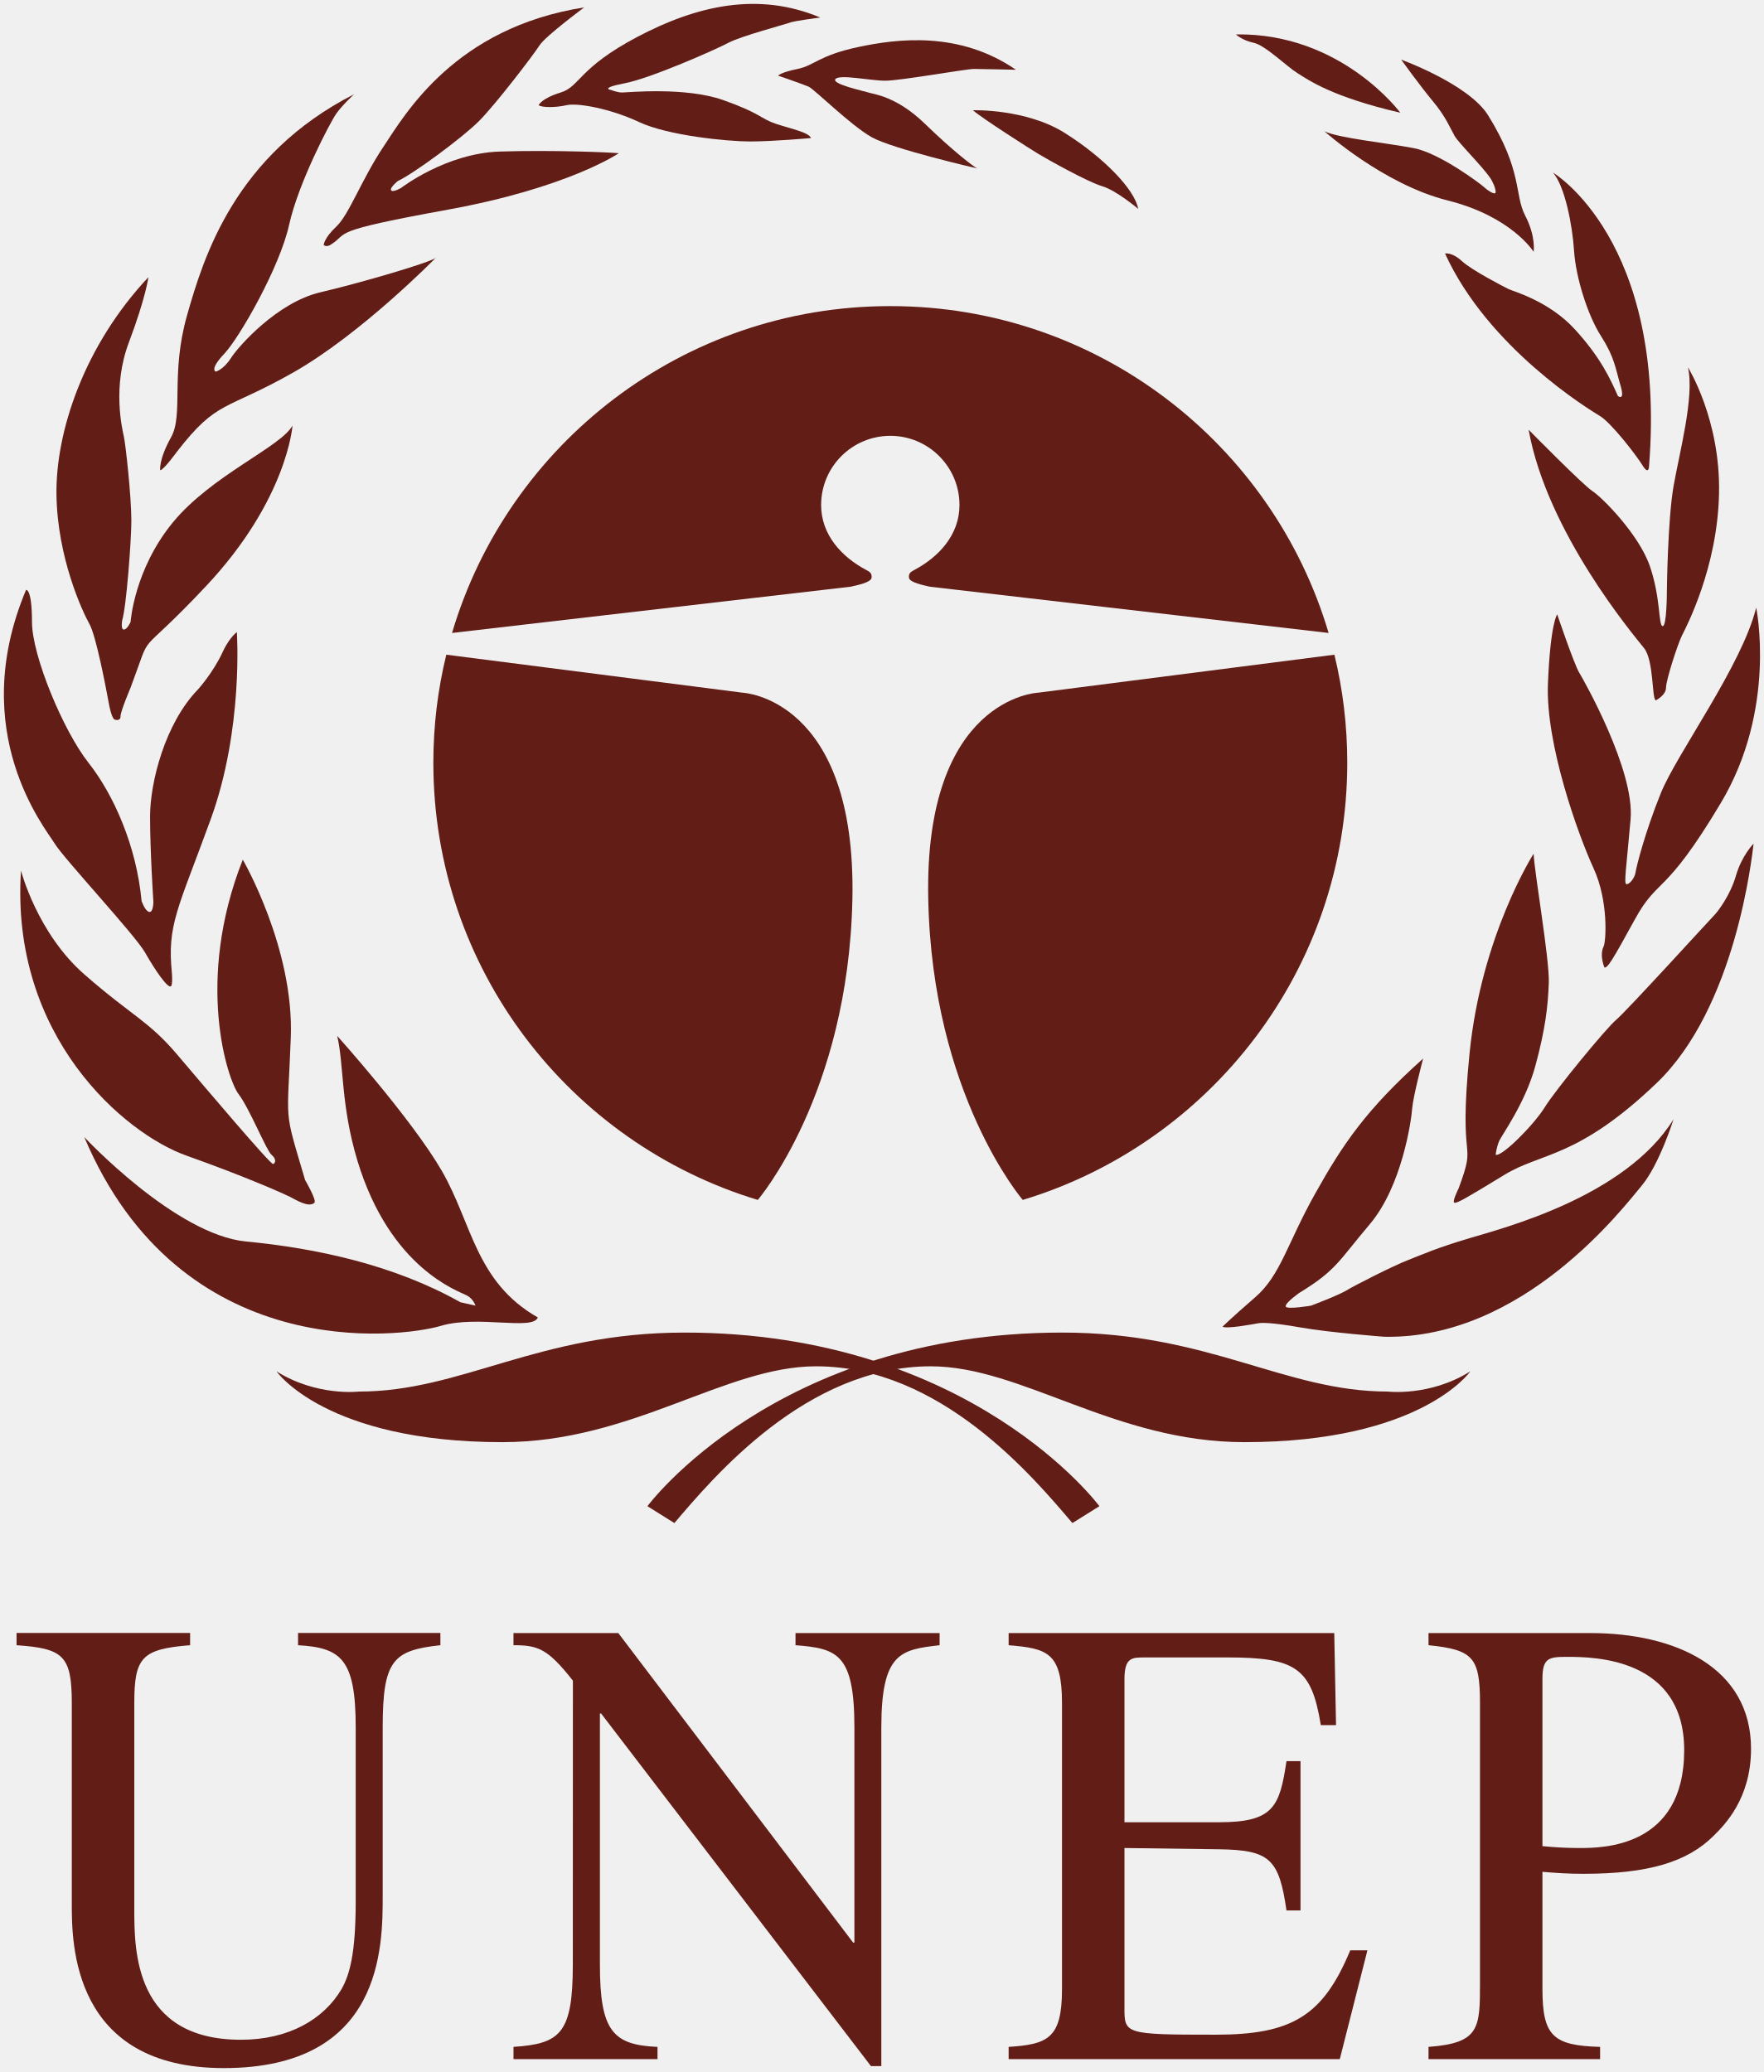
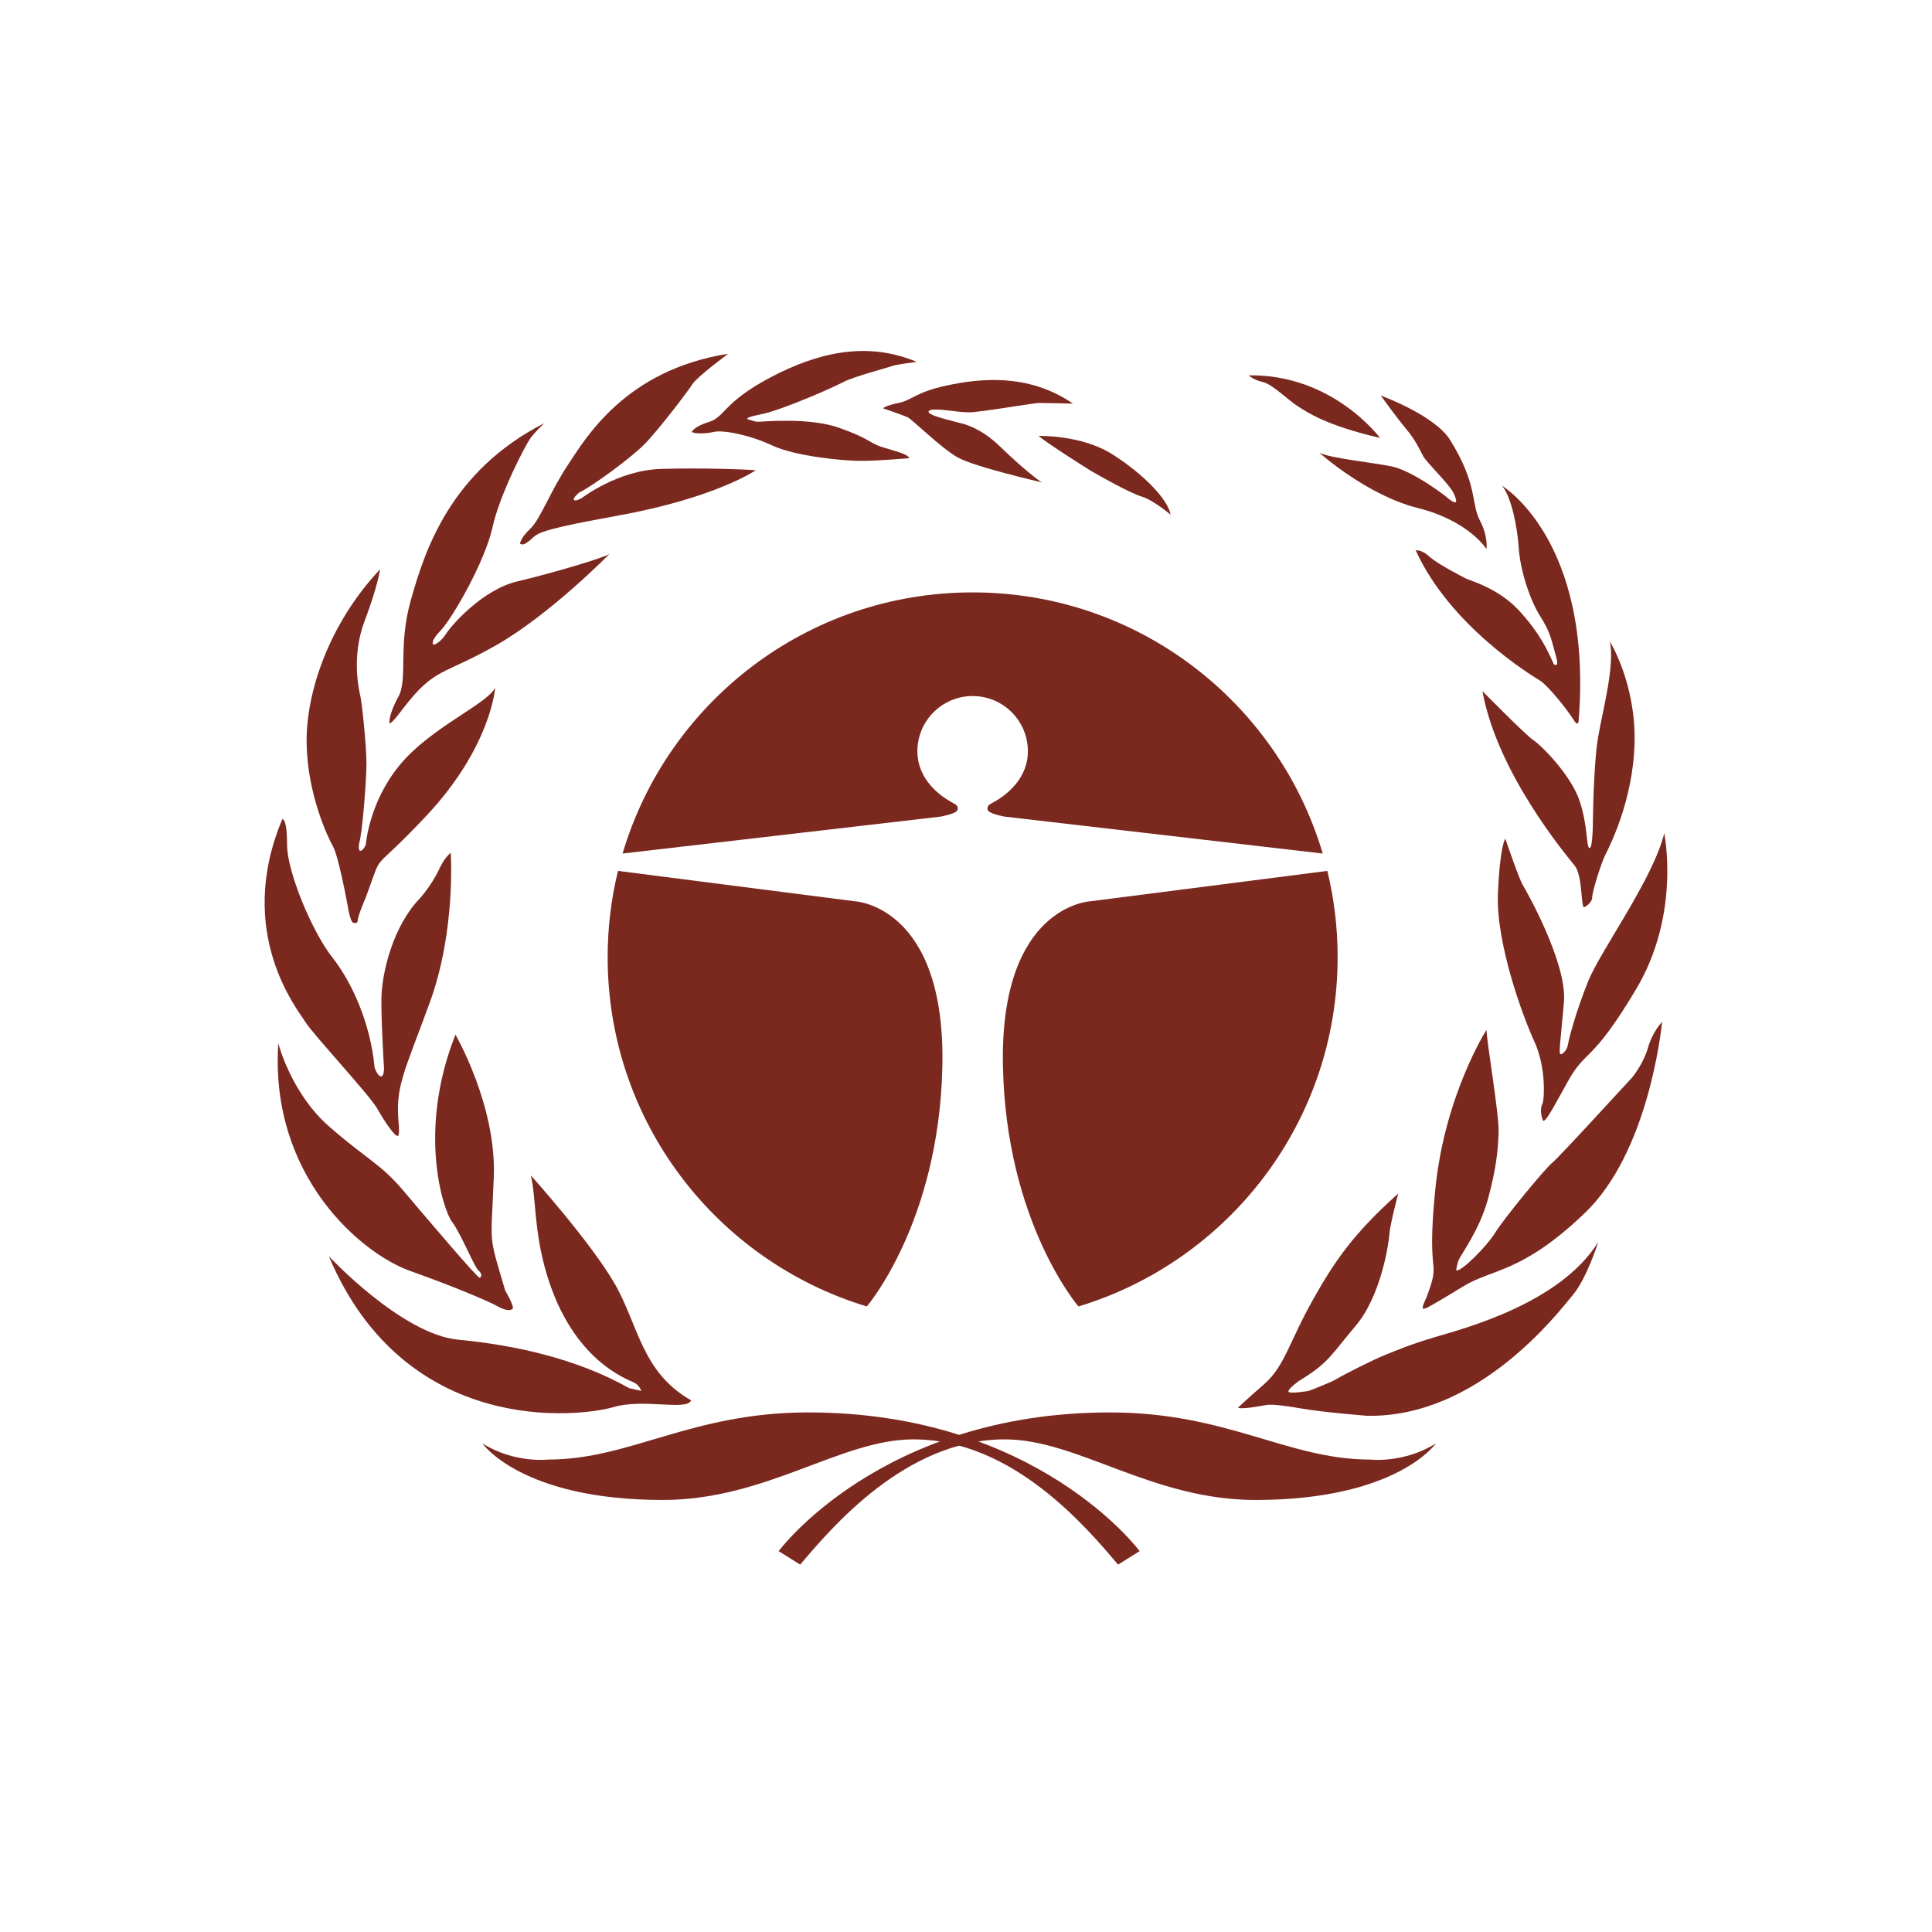
- <svg xmlns="http://www.w3.org/2000/svg" width="183" height="215">
-   <path d="M747.01 622.406c-19.48-5.89-33.66-23.97-33.66-45.365 0-3.865.465-7.62 1.345-11.21l30.75 3.945s11.815.52 11.38 21.43c-.43 20.3-9.815 31.2-9.815 31.2m27.49 0c19.48-5.89 33.665-23.97 33.665-45.365 0-3.865-.46-7.62-1.335-11.21l-30.765 3.945s-11.815.52-11.37 21.43c.415 20.3 9.805 31.2 9.805 31.2m-13.74-79.285c3.95 0 7.175 3.21 7.175 7.18 0 3.075-2.125 5.38-4.7 6.745-.3.17-.605.31-.54.8.07.505 1.535.78 2.165.93l41.37 4.8c-5.81-19.61-23.96-33.915-45.445-33.915h-.06c-21.49 0-39.635 14.305-45.435 33.915l41.355-4.8c.63-.15 2.105-.425 2.17-.93.06-.49-.235-.63-.545-.8-2.575-1.365-4.69-3.67-4.69-6.745 0-3.97 3.215-7.18 7.18-7.18m18.89 112.815 2.8-1.75s-13.3-18.015-43.035-18.015c-15.225 0-23.095 6.12-33.765 6.12 0 0-4.38.535-8.57-2.095 0 0 5.07 7.345 23.44 7.345 13.465 0 23.085-7.87 32.535-7.87 12.955 0 22.575 11.55 26.595 16.265" style="fill:#621E16;fill-opacity:1;fill-rule:nonzero;stroke:none" transform="translate(-668.392 -497.897)" />
-   <path d="m738.355 655.936-2.795-1.75s13.295-18.015 43.045-18.015c15.215 0 23.085 6.12 33.76 6.12 0 0 4.38.535 8.565-2.095 0 0-5.065 7.345-23.435 7.345-13.475 0-23.095-7.87-32.545-7.87-12.93 0-22.57 11.55-26.595 16.265m-14.165-21.335c-.515 1.395-6.21-.27-10.05.87-4.295 1.27-27.035 4.025-37.005-19.585 0 0 9.455 10.135 16.79 10.835 7.345.7 15.395 2.45 22.225 6.3l1.57.355s-.22-.705-.88-1.05c-.895-.48-7.965-2.77-11.37-14-1.74-5.775-1.39-9.975-2.095-12.94 0 0 7.7 8.57 10.845 13.99 3.145 5.425 3.5 11.545 9.97 15.225" style="fill:#621E16;fill-opacity:1;fill-rule:nonzero;stroke:none" transform="translate(-668.392 -497.897)" />
-   <path d="M701.015 622.696c-.58.57-2.01-.345-2.535-.61-.52-.26-4.305-1.985-10.765-4.285-6.385-2.27-18.28-12.335-17.145-29.565 0 0 1.665 6.47 6.565 10.76 4.885 4.285 6.655 4.81 9.62 8.305 2.97 3.5 9.71 11.46 9.97 11.38.265-.09.355-.53-.17-.965s-2.275-4.805-3.42-6.3c-1.13-1.485-4.54-11.725.445-24.315 0 0 5.335 9.18 4.98 18.455-.345 9.27-.79 7.085 1.485 14.785 0 0 1.225 2.1.97 2.355" style="fill:#621E16;fill-opacity:1;fill-rule:nonzero;stroke:none" transform="translate(-668.392 -497.897)" />
-   <path d="M686.135 600.226c-.3.31-1.66-1.665-2.7-3.5-1.055-1.84-8.395-9.71-9.365-11.29-.955-1.575-9.185-11.55-2.975-26.33 0 0 .615-.175.615 3.325 0 3.495 3.24 11.285 5.86 14.61 2.62 3.32 4.985 8.66 5.51 14.345 0 0 .355 1.05.79 1.135.435.09.435-1.045.435-1.045s-.345-5.25-.345-8.84 1.57-9.71 4.98-13.21c0 0 1.575-1.75 2.54-3.845 0 0 .605-1.405 1.485-2.095 0 0 .7 10.055-2.71 19.415-3.41 9.365-4.545 10.935-4.025 16.01 0 0 .09 1.135-.095 1.315" style="fill:#621E16;fill-opacity:1;fill-rule:nonzero;stroke:none" transform="translate(-668.392 -497.897)" />
-   <path d="M680.36 572.581c-.345 0-.605-1.225-.77-2.19-.18-.965-1.225-6.56-1.94-7.785-.69-1.225-3.31-6.82-3.4-13.385-.09-6.56 2.885-15.475 9.54-22.565 0 0-.265 2.1-2.015 6.735-1.76 4.635-.705 9.005-.535 9.795.18.785.78 6.205.78 8.745 0 2.015-.515 8.925-.95 10.33 0 0-.175.96.17.96.355 0 .7-.79.7-.79s.36-5.42 4.38-10.32c4.015-4.9 11.275-7.875 12.42-10.065 0 0-.525 7.705-9.015 16.715-7.55 8.02-5.33 3.935-7.785 10.49 0 0-1.045 2.45-1.045 2.975s-.535.355-.535.355" style="fill:#621E16;fill-opacity:1;fill-rule:nonzero;stroke:none" transform="translate(-668.392 -497.897)" />
-   <path d="M685.015 546.686s-.185-1.05 1.12-3.41c1.325-2.36-.08-6.565 1.67-12.685 1.74-6.125 4.985-16.62 17.32-22.915 0 0-1.225 1.135-1.84 2.005-.62.875-3.935 7.18-4.9 11.55-.96 4.38-5.155 11.72-6.735 13.385-1.57 1.66-.87 1.84-.87 1.84s.78-.18 1.57-1.405c.785-1.225 4.81-5.775 9.265-6.82 4.47-1.05 11.55-3.15 11.995-3.59 0 0-7.705 7.88-14.79 11.905-7.08 4.015-7.86 2.79-12.065 8.215 0 0-1.395 1.925-1.74 1.925" style="fill:#621E16;fill-opacity:1;fill-rule:nonzero;stroke:none" transform="translate(-668.392 -497.897)" />
-   <path d="M701.975 523.331s0-.695 1.31-1.925c1.315-1.225 2.62-4.895 4.905-8.31 2.265-3.415 7.425-12.33 20.81-14.43 0 0-4.02 2.975-4.635 3.94-.605.955-4.545 6.12-6.29 7.865-1.755 1.75-6.74 5.425-8.41 6.21 0 0-.87.705-.695.96.18.265 1.05-.255 1.05-.255s4.645-3.59 10.24-3.765c5.59-.17 11.45.086 12.33.175 0 0-5.25 3.59-17.755 5.86-12.505 2.275-10.155 2.365-12.07 3.59 0 0-.435.345-.79.085" style="fill:#621E16;fill-opacity:1;fill-rule:nonzero;stroke:none" transform="translate(-668.392 -497.897)" />
-   <path d="M724.275 508.811s.27-.695 2.285-1.315c2.005-.61 1.83-2.54 7.95-5.77 6.13-3.235 12.515-4.73 18.98-2.01 0 0-2.7.345-3.14.525-.44.17-5.075 1.4-6.39 2.095-1.315.705-8.045 3.68-10.755 4.2-2.71.525-1.395.705-1.395.705s.61.255 1.13.255c.53 0 6.56-.61 10.495.79 3.935 1.395 3.85 1.925 5.43 2.45 1.57.525 3.41.875 3.67 1.485 0 0-3.935.356-6.31.356-2.355 0-8.555-.61-11.54-2.02-2.975-1.395-6.385-2.01-7.52-1.745-1.14.26-2.535.26-2.89 0" style="fill:#621E16;fill-opacity:1;fill-rule:nonzero;stroke:none" transform="translate(-668.392 -497.897)" />
-   <path d="M749.12 505.746s.27-.345 2.02-.695c1.74-.35 2.185-1.4 6.295-2.275 4.105-.875 10.5-1.665 16.355 2.36 0 0-3.59-.085-4.38-.085-.78 0-7.61 1.22-9.175 1.22-1.58 0-4.725-.695-5.17-.17-.425.52 2.895 1.225 3.42 1.395.515.18 2.885.355 5.86 3.24 2.97 2.885 5.065 4.46 5.42 4.635 0 0-8.75-2.01-10.935-3.235s-5.95-4.985-6.555-5.25c-.615-.265-3.155-1.14-3.155-1.14" style="fill:#621E16;fill-opacity:1;fill-rule:nonzero;stroke:none" transform="translate(-668.392 -497.897)" />
-   <path d="M769.33 509.336s5.515-.175 9.54 2.365c4.015 2.53 7.255 5.855 7.605 7.87 0 0-2.275-1.93-3.76-2.36-1.49-.44-5.695-2.8-6.565-3.325-.875-.525-5.95-3.765-6.82-4.55m25.895 126.225s.78-.79 3.4-3.065c2.63-2.275 3.32-5.595 6.22-10.76 2.885-5.16 5.325-8.75 11.19-13.995 0 0-1.04 3.935-1.135 5.17-.08 1.225-1.05 8.035-4.37 11.98-3.325 3.935-3.5 4.815-7.355 7.17 0 0-1.485 1.045-1.395 1.4.085.35 2.63-.085 2.63-.085s2.795-1.05 3.665-1.575c.87-.53 4.815-2.54 6.39-3.15 1.57-.615 2.885-1.23 6.385-2.275 3.5-1.05 16.175-4.29 21.165-12.34 0 0-1.48 4.725-3.32 6.91-1.84 2.195-12.24 15.93-26.685 15.66 0 0-5.685-.435-8.66-.96-2.965-.52-4.025-.52-4.46-.435-.435.08-3.24.605-3.665.35" style="fill:#621E16;fill-opacity:1;fill-rule:nonzero;stroke:none" transform="translate(-668.392 -497.897)" />
-   <path d="M827.5 586.481s-5.435 8.495-6.65 20.735c-1.225 12.25.87 8.58-1.135 14 0 0-.705 1.39-.435 1.48.255.09 1.31-.525 5.16-2.875 3.845-2.375 7.6-1.67 15.82-9.54 8.23-7.87 9.895-23.53 10.06-24.845 0 0-1.225 1.225-1.83 3.325-.61 2.1-1.925 3.76-2.185 4.03-.265.255-9.19 10.055-10.24 10.925-1.05.88-6.295 7.265-7.425 9.095-1.14 1.84-4.47 5.17-5.08 4.905 0 0 .09-.79.355-1.395.255-.615 2.71-3.945 3.755-7.79 1.05-3.85 1.315-6.21 1.405-8.66.08-2.455-1.5-11.46-1.575-13.39" style="fill:#621E16;fill-opacity:1;fill-rule:nonzero;stroke:none" transform="translate(-668.392 -497.897)" />
-   <path d="M834.85 598.296s-.55-1.27-.09-2.185c.255-.525.525-4.725-1.05-8.135-1.57-3.41-4.99-12.865-4.725-19.16.26-6.3.96-7.17.96-7.17s1.75 5.16 2.275 6.03c.53.88 5.775 10.155 5.34 15.225-.445 5.075-.705 6.645-.445 6.735.275.09.88-.615.96-1.225.095-.615.965-4.115 2.625-8.225 1.665-4.105 8.395-13.205 9.89-19.24 0 0 2.185 10.5-3.68 20.29-5.855 9.805-6.475 7.61-8.915 12.075-2.445 4.46-2.8 4.985-3.145 4.985" style="fill:#621E16;fill-opacity:1;fill-rule:nonzero;stroke:none" transform="translate(-668.392 -497.897)" />
-   <path d="M840.18 570.566c-.435-.09-.18-4.115-1.23-5.425-1.045-1.31-10.055-11.98-11.97-22.655 0 0 5.675 5.775 6.64 6.385.96.615 4.81 4.465 5.945 7.79 1.135 3.32.87 6.125 1.315 6.205.445.085.445-3.67.445-3.67s.08-7.345.69-10.845c.615-3.5 2.195-9.36 1.495-12.34 0 0 3.4 5.425 3.225 13.13-.17 7.69-3.405 13.81-3.84 14.69-.445.88-1.66 4.64-1.66 5.42 0 .79-1.055 1.315-1.055 1.315" style="fill:#621E16;fill-opacity:1;fill-rule:nonzero;stroke:none" transform="translate(-668.392 -497.897)" />
-   <path d="M829.51 515.806s11.815 7 9.965 30.445c0 0 0 1.045-.69-.085-.71-1.14-3.235-4.38-4.38-5.085-1.14-.69-11.63-7.075-16.095-16.875 0 0 .7-.18 1.75.785 1.055.965 4.29 2.625 4.815 2.89.525.26 4.2 1.23 6.91 4.195 2.71 2.975 3.675 5.16 4.46 6.915 0 0 .78.61.255-1.14-.515-1.745-.605-2.885-2.005-5.075-1.405-2.185-2.62-6.12-2.8-8.83-.17-2.715-.96-6.735-2.185-8.14" style="fill:#621E16;fill-opacity:1;fill-rule:nonzero;stroke:none" transform="translate(-668.392 -497.897)" />
-   <path d="M827.5 524.026s.26-1.57-.875-3.755c-1.14-2.19-.25-4.62-3.85-10.41-2.015-3.24-9.015-5.775-9.015-5.775s2.015 2.8 3.33 4.37c1.31 1.58 1.745 2.715 2.19 3.51.435.78 2.855 3.12 3.755 4.455.175.26.525.965.525 1.4s-.96-.265-1.225-.525c-.27-.265-4.54-3.5-7.26-4.025-2.71-.525-7.87-1.05-9.275-1.75 0 0 6.13 5.51 12.775 7.175 6.655 1.665 8.925 5.33 8.925 5.33" style="fill:#621E16;fill-opacity:1;fill-rule:nonzero;stroke:none" transform="translate(-668.392 -497.897)" />
-   <path d="M813.67 509.596s-6.12-8.305-17.055-8.13c0 0 .615.61 1.84.87 1.22.265 3.41 2.45 4.55 3.155 1.135.7 3.5 2.44 10.665 4.105m-99.59 159.015c-4.905.535-5.985 1.535-5.985 8.545v17.44c0 5.335 0 17.895-16.48 17.895-15.775 0-15.775-13.02-15.775-17.025v-20.84c0-4.95-.89-5.675-5.73-6.015v-1.27h18.005v1.27c-5.025.4-5.79 1.27-5.79 6.015v21.37c0 4.275 0 13.555 11.065 13.555 4.97 0 8.6-2.13 10.44-5.265.835-1.475 1.465-3.68 1.465-9.09v-18.04c0-7.14-1.53-8.28-5.98-8.545v-1.27h14.765zm51.795 0c-4.015.47-6.05.74-6.05 8.555v35.12h-1.075l-28-36.595h-.12v26.055c0 6.875 1.33 8.35 5.975 8.545v1.27h-14.94v-1.27c4.825-.33 6.155-1.335 6.155-8.545l.008-29.455c-2.62-3.34-3.635-3.68-6.165-3.68v-1.26h10.875l24.365 32.12h.13v-22.305c0-7.685-1.785-8.215-6.11-8.555v-1.26h14.95v1.26zm41.515 42.95h-34.355v-1.27c4.065-.27 5.535-.865 5.535-6.005v-29.66c0-5.275-1.53-5.675-5.535-6.015v-1.26h33.78l.185 9.55h-1.58c-.96-5.945-2.61-7.02-9.675-7.02h-8.585c-1.345 0-2.11 0-2.11 2.275v14.825h9.81c5.655 0 6.29-1.6 7-6.34h1.455v15.49h-1.455c-.775-5.34-1.725-6.27-7-6.345l-9.81-.13v16.555c0 2.745 0 2.815 9.49 2.815 7.95 0 11.13-2.005 13.935-8.755h1.78zm9.205-44.21h16.79c8.785 0 16.67 3.535 16.67 12.015 0 5.21-2.805 7.955-3.88 9.02-2.735 2.735-6.815 3.945-13.495 3.945-1.525 0-2.735-.075-4.265-.205v12.16c0 4.865 1.095 5.87 5.98 6.005v1.27h-17.8v-1.27c5.34-.4 5.34-1.94 5.34-6.745v-28.92c0-4.745-.705-5.545-5.34-6.015zm11.82 22.11c1.21.12 2.48.195 3.82.195 2.355 0 10.885 0 10.885-10.155 0-9.55-9.295-9.68-12.09-9.68-1.91 0-2.615.06-2.615 2.275z" style="fill:#621E16;fill-opacity:1;fill-rule:nonzero;stroke:none" transform="translate(-668.392 -497.897)" />
+ <svg xmlns="http://www.w3.org/2000/svg" width="600" viewBox="0 0 450 450" height="600" version="1.0">
+   <path fill="#fff" d="M-45-45h540v540H-45z" />
+   <path fill="#fff" d="M-45-45h540v540H-45z" />
+   <path fill="#7b281f" d="M201.895 304.297c-34.934-10.559-60.36-42.98-60.36-81.348 0-6.93.832-13.664 2.41-20.101l55.145 7.074s21.183.933 20.406 38.43c-.773 36.402-17.601 55.945-17.601 55.945m49.296 0c34.93-10.559 60.368-42.98 60.368-81.348 0-6.93-.825-13.664-2.395-20.101l-55.168 7.074s-21.187.933-20.39 38.43c.746 36.402 17.585 55.945 17.585 55.945M226.55 162.121c7.083 0 12.868 5.758 12.868 12.879 0 5.512-3.813 9.645-8.43 12.094-.535.304-1.082.554-.968 1.433.128.907 2.753 1.399 3.882 1.668l74.188 8.61c-10.418-35.168-42.965-60.82-81.492-60.82h-.11c-38.535 0-71.074 25.652-81.476 60.82l74.16-8.61c1.129-.27 3.773-.761 3.89-1.668.11-.879-.421-1.129-.976-1.433-4.617-2.45-8.41-6.582-8.41-12.094 0-7.121 5.765-12.879 12.875-12.879m33.875 202.305 5.02-3.137s-23.848-32.309-77.173-32.309c-27.3 0-41.414 10.977-60.546 10.977 0 0-7.856.961-15.368-3.758 0 0 9.09 13.172 42.032 13.172 24.148 0 41.398-14.113 58.343-14.113 23.23 0 40.48 20.71 47.692 29.168" />
+   <path fill="#7b281f" d="m186.375 364.426-5.012-3.137s23.84-32.309 77.188-32.309c27.285 0 41.398 10.977 60.539 10.977 0 0 7.855.961 15.36-3.758 0 0-9.083 13.172-42.024 13.172-24.164 0-41.414-14.113-58.36-14.113-23.187 0-40.476 20.71-47.691 29.168m-25.402-38.258c-.922 2.5-11.137-.484-18.024 1.559-7.699 2.277-48.476 7.218-66.355-35.122 0 0 16.953 18.176 30.105 19.43 13.172 1.258 27.61 4.395 39.856 11.297l2.816.64s-.394-1.265-1.578-1.886c-1.606-.86-14.285-4.965-20.39-25.102-3.118-10.359-2.493-17.89-3.755-23.207 0 0 13.805 15.368 19.446 25.09 5.64 9.727 6.277 20.7 17.879 27.301" />
+   <path fill="#7b281f" d="M119.414 304.82c-1.039 1.02-3.602-.62-4.543-1.093-.933-.47-7.723-3.563-19.305-7.688-11.449-4.07-32.78-22.117-30.746-53.016 0 0 2.985 11.602 11.774 19.297 8.758 7.684 11.933 8.625 17.25 14.89 5.324 6.278 17.41 20.552 17.879 20.407.472-.16.636-.949-.305-1.73-.941-.778-4.082-8.614-6.133-11.297-2.027-2.66-8.14-21.024.797-43.602 0 0 9.566 16.461 8.93 33.094-.617 16.625-1.414 12.707 2.664 26.512 0 0 2.195 3.77 1.738 4.226" />
+   <path fill="#7b281f" d="M92.73 264.523c-.535.559-2.976-2.984-4.84-6.273-1.89-3.3-15.054-17.414-16.792-20.246-1.715-2.824-16.473-20.711-5.336-47.215 0 0 1.101-.316 1.101 5.961 0 6.266 5.813 20.238 10.508 26.2 4.7 5.952 8.942 15.527 9.883 25.722 0 0 .637 1.883 1.418 2.035.777.164.777-1.871.777-1.871s-.617-9.418-.617-15.856c0-6.437 2.816-17.41 8.93-23.687 0 0 2.824-3.137 4.554-6.895 0 0 1.086-2.52 2.664-3.757 0 0 1.254 18.03-4.859 34.816-6.117 16.793-8.152 19.61-7.219 28.711 0 0 .16 2.035-.172 2.355" />
+   <path fill="#7b281f" d="M82.375 214.953c-.617 0-1.086-2.2-1.379-3.93-.324-1.73-2.2-11.761-3.48-13.96-1.239-2.196-5.934-12.227-6.098-24-.16-11.766 5.176-27.75 17.11-40.465 0 0-.477 3.765-3.614 12.078-3.156 8.312-1.266 16.148-.96 17.562.323 1.41 1.398 11.13 1.398 15.684 0 3.613-.922 16.004-1.704 18.523 0 0-.312 1.723.305 1.723.637 0 1.258-1.418 1.258-1.418s.644-9.719 7.852-18.508c7.199-8.785 20.218-14.12 22.273-18.047 0 0-.941 13.817-16.168 29.973-13.54 14.383-9.555 7.059-13.957 18.812 0 0-1.875 4.395-1.875 5.336s-.961.637-.961.637" />
+   <path fill="#7b281f" d="M90.723 168.516s-.332-1.883 2.007-6.114c2.38-4.234-.14-11.773 2.997-22.75 3.12-10.98 8.937-29.8 31.058-41.09 0 0-2.195 2.036-3.3 3.594-1.11 1.57-7.055 12.875-8.786 20.715-1.722 7.852-9.246 21.016-12.078 24-2.816 2.977-1.558 3.3-1.558 3.3s1.398-.323 2.812-2.519c1.41-2.199 8.629-10.355 16.617-12.23 8.016-1.883 20.711-5.649 21.508-6.438 0 0-13.816 14.13-26.52 21.348-12.699 7.2-14.097 5.004-21.636 14.73 0 0-2.5 3.454-3.121 3.454" />
+   <path fill="#7b281f" d="M121.137 126.637s0-1.25 2.347-3.453c2.36-2.2 4.7-8.778 8.797-14.903 4.063-6.125 13.317-22.11 37.317-25.875 0 0-7.207 5.332-8.313 7.063-1.082 1.715-8.148 10.976-11.277 14.105-3.149 3.137-12.086 9.727-15.082 11.137 0 0-1.559 1.262-1.246 1.719.324.476 1.882-.457 1.882-.457s8.329-6.438 18.364-6.75c10.023-.305 20.531.152 22.11.312 0 0-9.415 6.438-31.837 10.508-22.426 4.082-18.21 4.242-21.644 6.441 0 0-.782.618-1.418.153" />
+   <path fill="#7b281f" d="M161.125 100.598s.484-1.246 4.098-2.36c3.593-1.093 3.28-4.554 14.257-10.347 10.993-5.801 22.442-8.48 34.036-3.602 0 0-4.844.617-5.633.941-.79.305-9.102 2.508-11.457 3.754-2.36 1.266-14.426 6.602-19.285 7.536-4.864.94-2.504 1.261-2.504 1.261s1.093.457 2.027.457c.95 0 11.762-1.093 18.82 1.418 7.055 2.5 6.903 3.453 9.735 4.395 2.816.941 6.117 1.566 6.582 2.66 0 0-7.055.637-11.313.637-4.226 0-15.343-1.094-20.695-3.621-5.336-2.5-11.45-3.606-13.484-3.13-2.047.466-4.547.466-5.184 0" />
+   <path fill="#7b281f" d="M205.68 95.102s.484-.622 3.62-1.247c3.122-.628 3.919-2.511 11.29-4.082 7.36-1.566 18.828-2.984 29.328 4.235 0 0-6.438-.153-7.856-.153-1.398 0-13.644 2.188-16.453 2.188-2.832 0-8.472-1.246-9.27-.305-.76.93 5.192 2.196 6.134 2.5.922.325 5.172.637 10.507 5.809 5.325 5.176 9.083 8 9.72 8.312 0 0-15.692-3.601-19.61-5.8-3.918-2.196-10.668-8.938-11.754-9.414-1.102-.477-5.656-2.043-5.656-2.043" />
+   <path fill="#7b281f" d="M241.918 101.54s9.89-.313 17.11 4.241c7.199 4.535 13.007 10.496 13.636 14.11 0 0-4.078-3.461-6.742-4.23-2.672-.79-10.215-5.02-11.774-5.962-1.57-.941-10.668-6.754-12.23-8.16m46.437 226.348s1.399-1.414 6.098-5.496c4.715-4.079 5.953-10.032 11.152-19.293 5.172-9.254 9.551-15.692 20.067-25.098 0 0-1.863 7.059-2.035 9.273-.145 2.196-1.883 14.407-7.836 21.48-5.965 7.06-6.278 8.638-13.192 12.86 0 0-2.66 1.871-2.5 2.508.153.629 4.715-.152 4.715-.152s5.012-1.883 6.574-2.824c1.559-.95 8.633-4.555 11.457-5.649 2.817-1.101 5.176-2.203 11.45-4.078 6.277-1.883 29.007-7.695 37.953-22.129 0 0-2.653 8.473-5.953 12.39-3.297 3.938-21.95 28.567-47.852 28.083 0 0-10.195-.782-15.527-1.723-5.317-.93-7.219-.93-8-.777-.778.14-5.809 1.082-6.57.625" />
+   <path fill="#7b281f" d="M346.23 239.879s-9.746 15.23-11.925 37.18c-2.196 21.968 1.562 15.386-2.035 25.105 0 0-1.262 2.492-.778 2.656.457.16 2.348-.941 9.25-5.156 6.895-4.262 13.63-2.996 28.371-17.11 14.758-14.113 17.742-42.195 18.04-44.55 0 0-2.196 2.195-3.282 5.96-1.094 3.766-3.453 6.743-3.918 7.227-.476.457-16.48 18.032-18.363 19.594-1.883 1.578-11.29 13.027-13.317 16.309-2.043 3.297-8.015 9.27-9.109 8.793 0 0 .164-1.414.637-2.5.46-1.102 4.863-7.074 6.734-13.969 1.883-6.902 2.36-11.137 2.52-15.531.144-4.403-2.688-20.547-2.825-24.008" />
+   <path fill="#7b281f" d="M359.41 261.063s-.984-2.278-.16-3.918c.457-.942.941-8.473-1.883-14.586-2.816-6.118-8.949-23.07-8.472-34.36.464-11.297 1.722-12.855 1.722-12.855s3.137 9.25 4.078 10.812c.95 1.578 10.356 18.211 9.575 27.301-.797 9.102-1.262 11.918-.797 12.078.492.16 1.578-1.101 1.722-2.195.168-1.106 1.73-7.38 4.707-14.75 2.985-7.363 15.055-23.68 17.735-34.504 0 0 3.918 18.832-6.598 36.387-10.5 17.582-11.613 13.644-15.988 21.652-4.383 7.996-5.02 8.938-5.64 8.938" />
+   <path fill="#7b281f" d="M368.969 211.336c-.781-.16-.324-7.379-2.207-9.727-1.871-2.347-18.028-21.484-21.465-40.625 0 0 10.18 10.356 11.91 11.45 1.719 1.101 8.625 8.007 10.66 13.968 2.035 5.953 1.559 10.985 2.356 11.13.8.152.8-6.583.8-6.583s.141-13.172 1.239-19.449c1.101-6.273 3.933-16.781 2.68-22.129 0 0 6.097 9.73 5.78 23.547-.304 13.789-6.105 24.766-6.886 26.344-.797 1.578-2.977 8.32-2.977 9.718 0 1.415-1.89 2.356-1.89 2.356" />
+   <path fill="#7b281f" d="M349.836 113.14s21.187 12.555 17.867 54.594c0 0 0 1.875-1.234-.152-1.274-2.043-5.801-7.852-7.856-9.117-2.043-1.238-20.855-12.688-28.863-30.262 0 0 1.258-.32 3.14 1.406 1.891 1.73 7.692 4.711 8.633 5.184.942.469 7.532 2.207 12.391 7.523 4.86 5.336 6.59 9.254 8 12.399 0 0 1.399 1.094.457-2.043-.926-3.129-1.086-5.172-3.598-9.102-2.52-3.918-4.695-10.972-5.02-15.832-.304-4.87-1.722-12.078-3.917-14.597" />
+   <path fill="#7b281f" d="M346.23 127.883s.465-2.817-1.57-6.735c-2.043-3.93-.445-8.285-6.902-18.668-3.613-5.808-16.164-10.355-16.164-10.355s3.613 5.02 5.969 7.836c2.351 2.832 3.128 4.867 3.93 6.293.777 1.398 5.116 5.598 6.73 7.988.316.469.941 1.73.941 2.512 0 .781-1.719-.477-2.195-.942-.485-.472-8.14-6.277-13.02-7.218-4.86-.942-14.113-1.883-16.633-3.137 0 0 10.997 9.879 22.91 12.867 11.934 2.985 16.004 9.559 16.004 9.559" />
+   <path fill="#7b281f" d="M321.43 102.004s-10.973-14.89-30.582-14.578c0 0 1.101 1.094 3.3 1.558 2.188.477 6.114 4.395 8.157 5.66 2.035 1.254 6.277 4.376 19.125 7.36" />
</svg>
